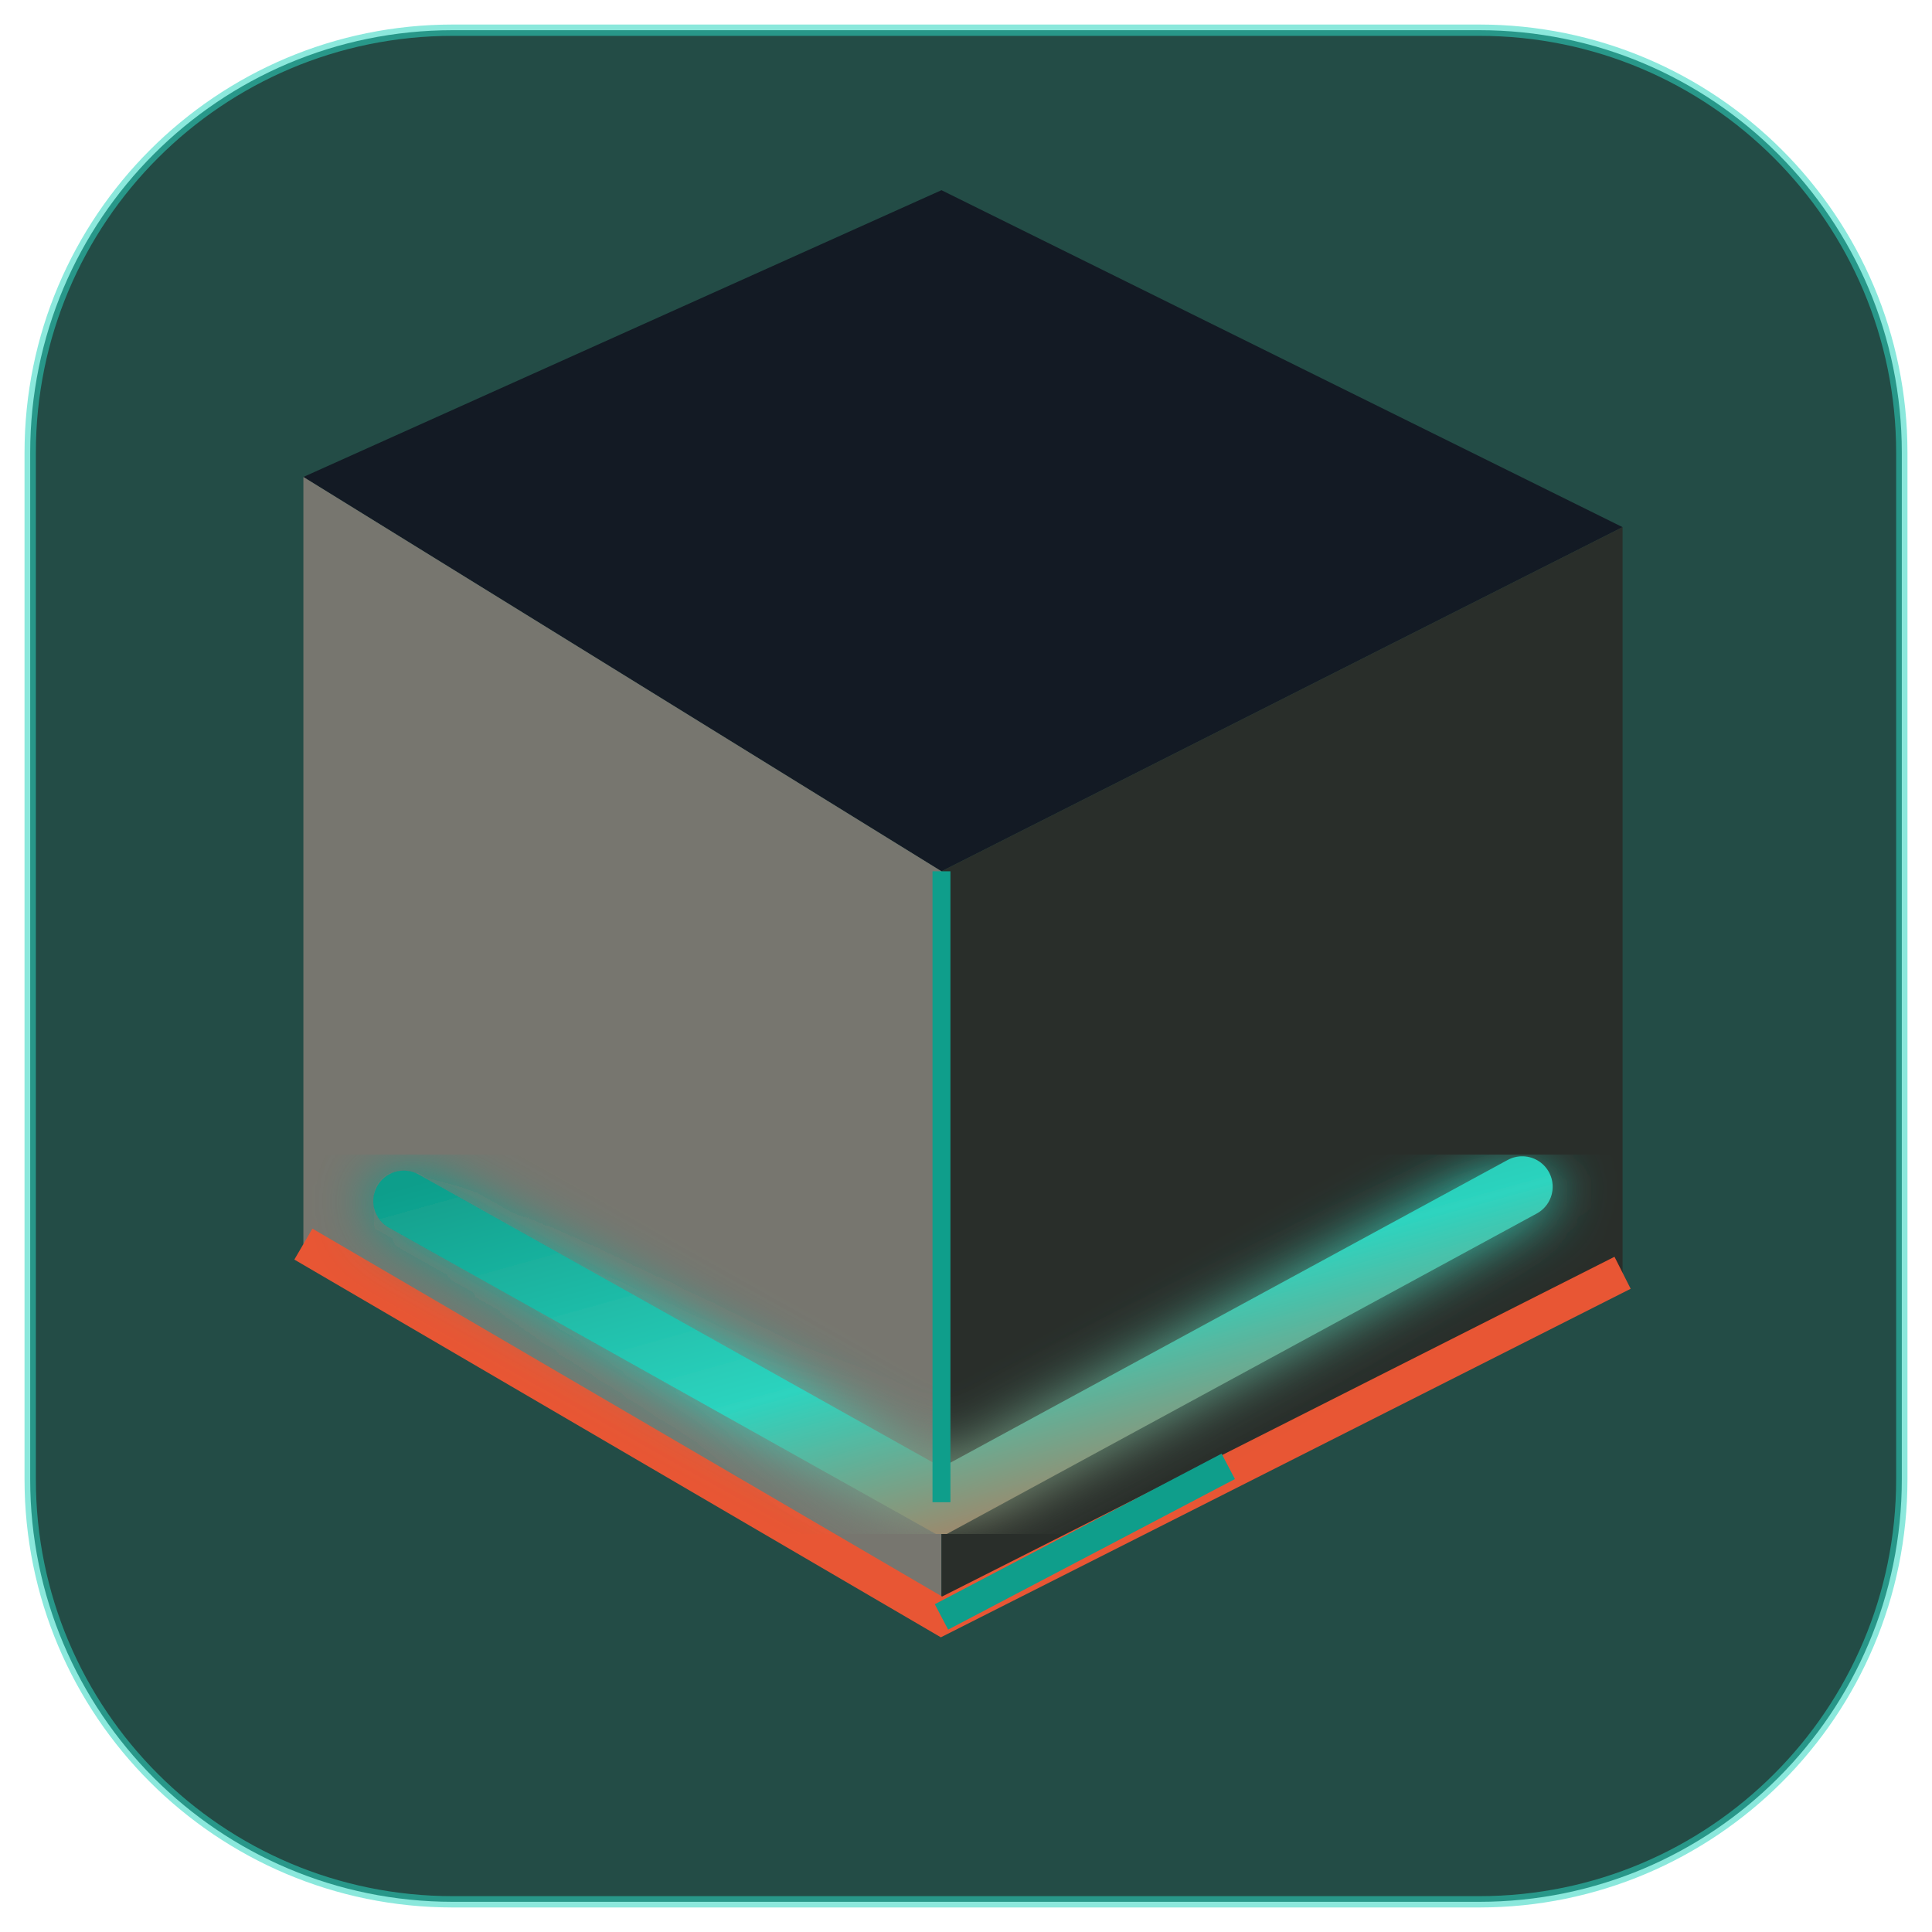
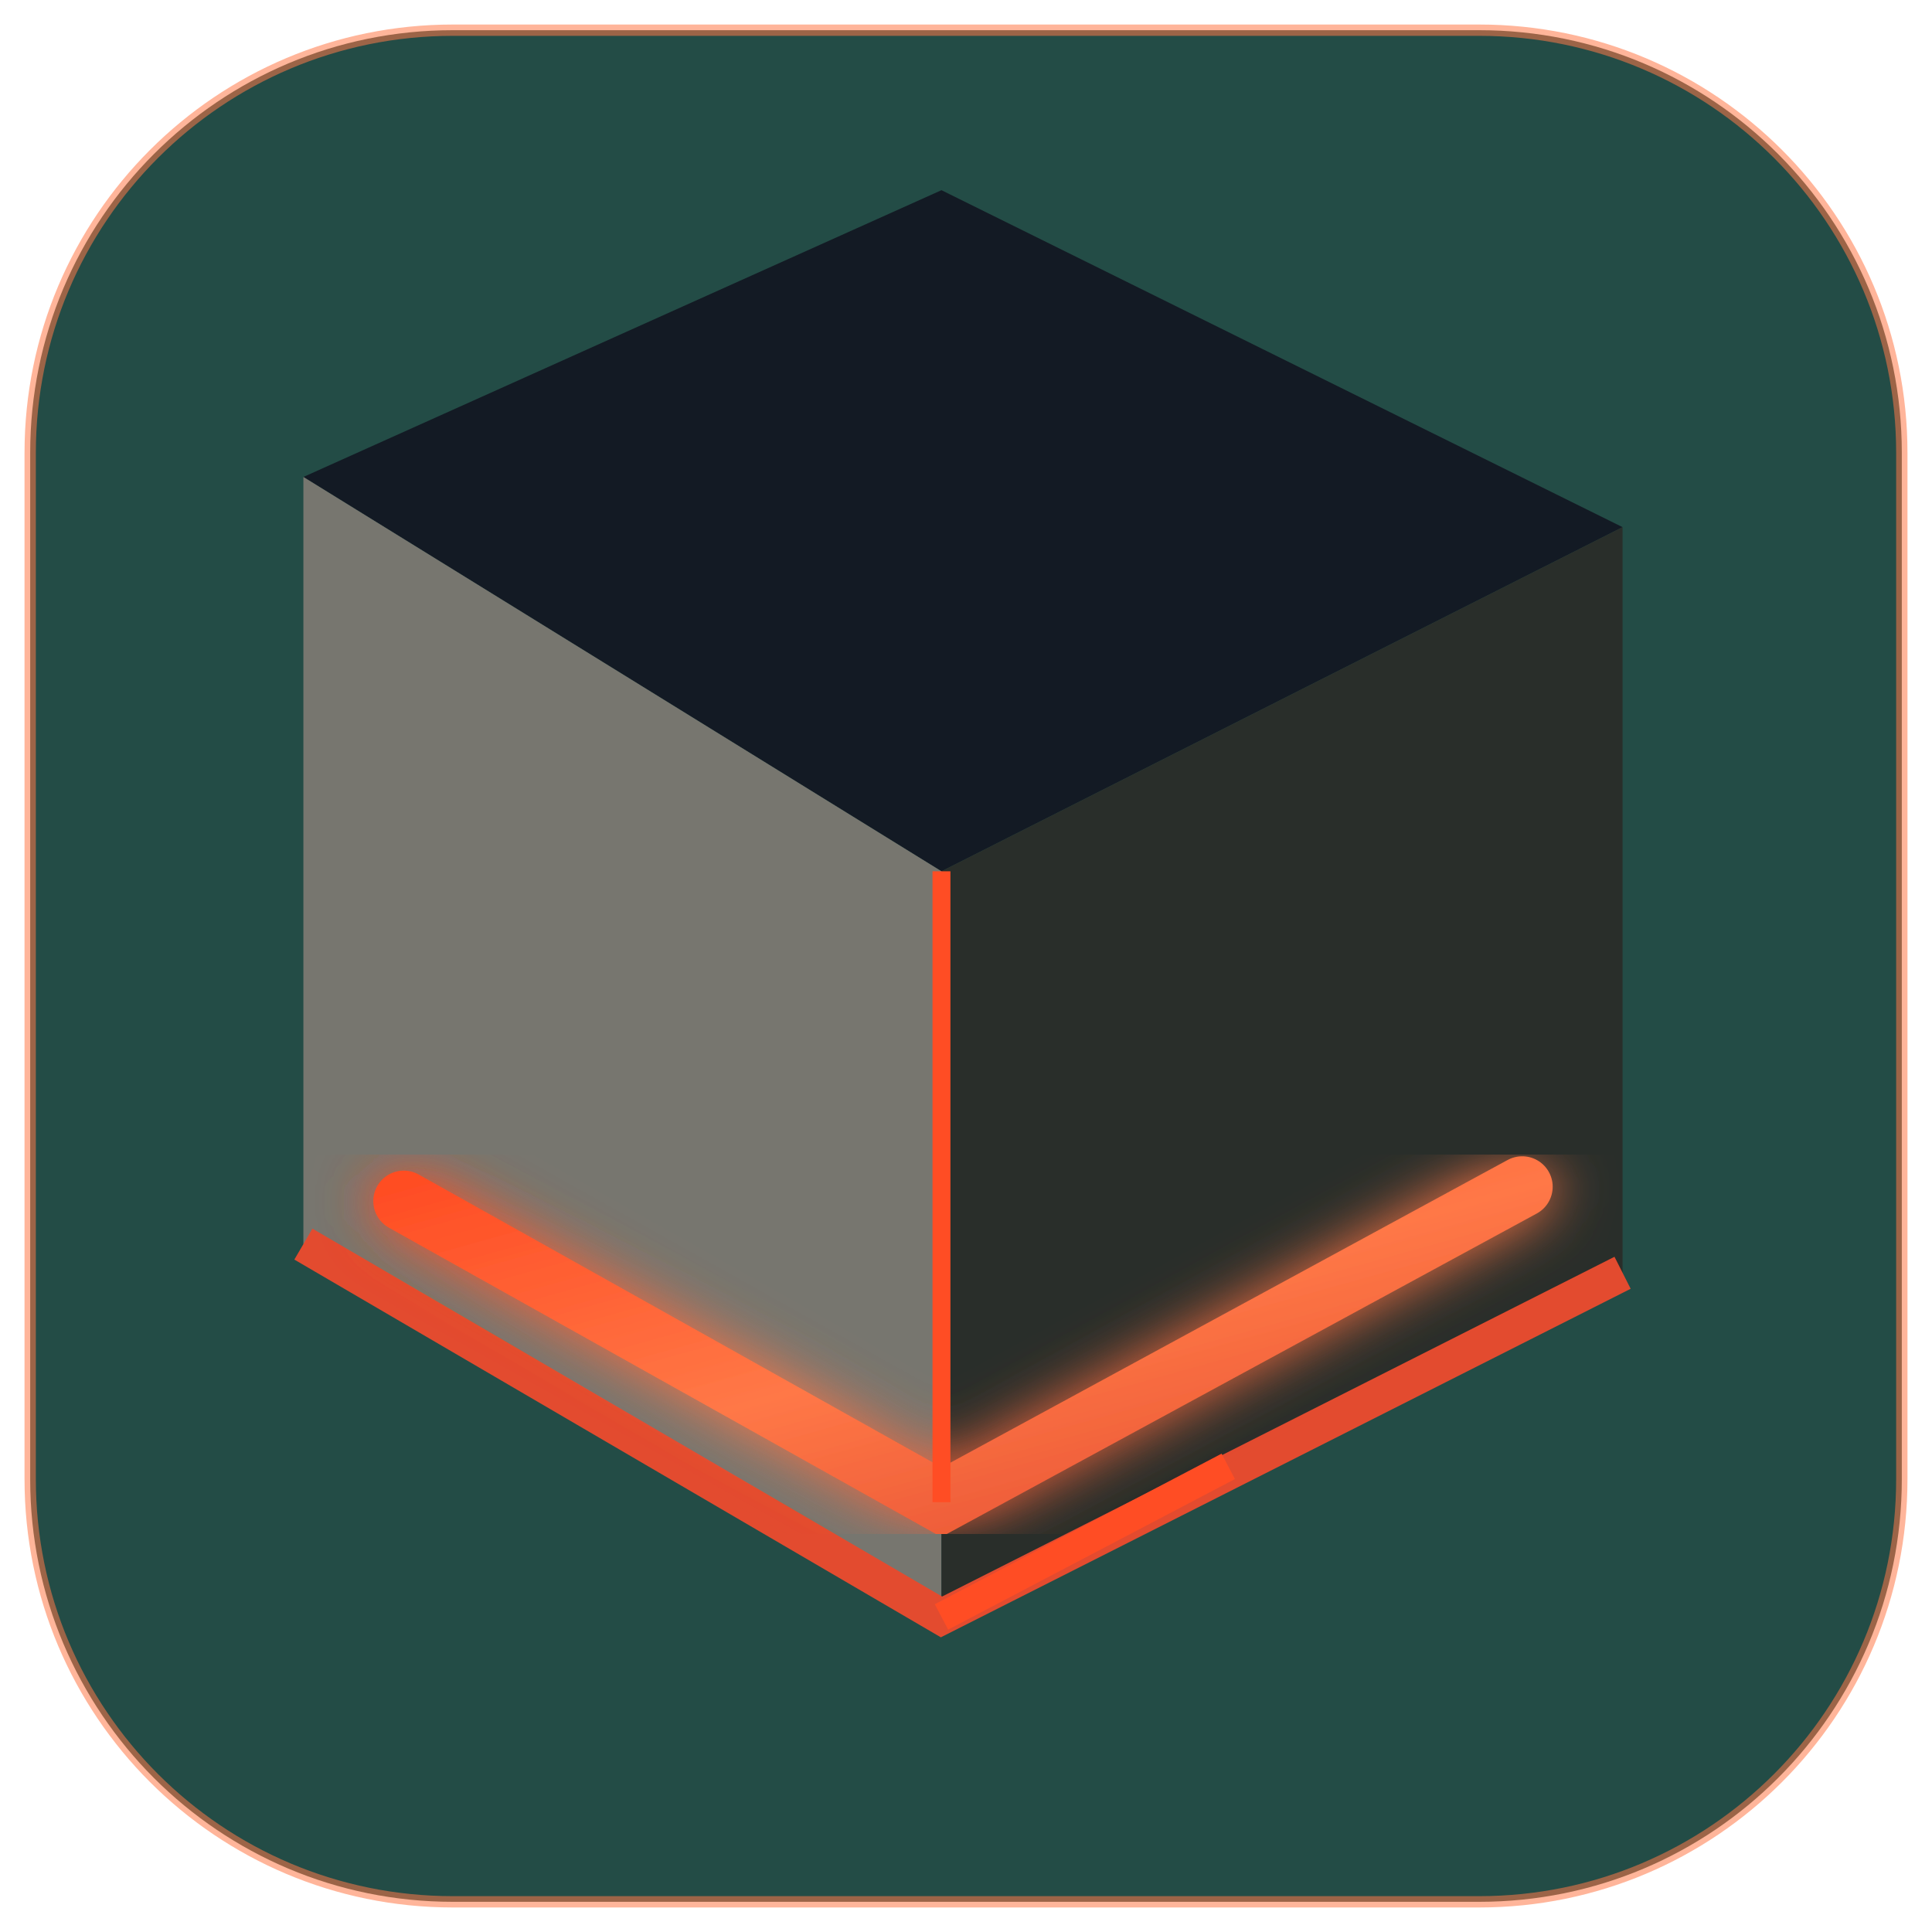
<svg xmlns="http://www.w3.org/2000/svg" width="512" height="512" viewBox="0 0 512 512">
  <defs>
    <linearGradient id="magma" x1="0" y1="0" x2="1" y2="1">
-       <stop stop-color="#0F9E8B" />
-       <stop offset=".5" stop-color="#2DD4BF" />
-       <stop offset="1" stop-color="#E85634" />
+       <stop stop-color="#FF4D24" />
+       <stop offset=".5" stop-color="#FF7847" />
+       <stop offset="1" stop-color="#E34B2F" />
    </linearGradient>
    <filter id="soft">
      <feGaussianBlur stdDeviation="8" result="b" />
      <feMerge>
        <feMergeNode in="b" />
        <feMergeNode in="SourceGraphic" />
      </feMerge>
    </filter>
  </defs>
-   <rect x="8" y="8" width="496" height="496" rx="112" fill="#234C46" stroke="#2DD4BF" stroke-opacity=".55" stroke-width="3" />
+   <rect x="8" y="8" width="496" height="496" rx="112" fill="#234C46" stroke="#FF7847" stroke-opacity=".55" stroke-width="3" />
  <g transform="translate(12,20) scale(.95)">
    <path d="M72 112 250 32 440 126 250 222Z" fill="#131A24" />
    <path d="M72 112 250 222V430L72 326Z" fill="#77766F" />
    <path d="M250 222 440 126V334L250 430Z" fill="#292E2A" />
-     <path d="M72 326 250 430 440 334" fill="none" stroke="#E85634" stroke-width="10" />
+     <path d="M72 326 250 430 440 334" fill="none" stroke="#E34B2F" stroke-width="10" />
    <path d="M100 314 250 398 412 310" fill="none" stroke="url(#magma)" stroke-width="17" stroke-linecap="round" filter="url(#soft)" />
-     <path d="M250 222V398" stroke="#0F9E8B" stroke-width="5" />
-     <path d="M250 430 330 388" stroke="#0F9E8B" stroke-width="8" />
+     <path d="M250 222V398" stroke="#FF4D24" stroke-width="5" />
+     <path d="M250 430 330 388" stroke="#FF4D24" stroke-width="8" />
  </g>
</svg>
